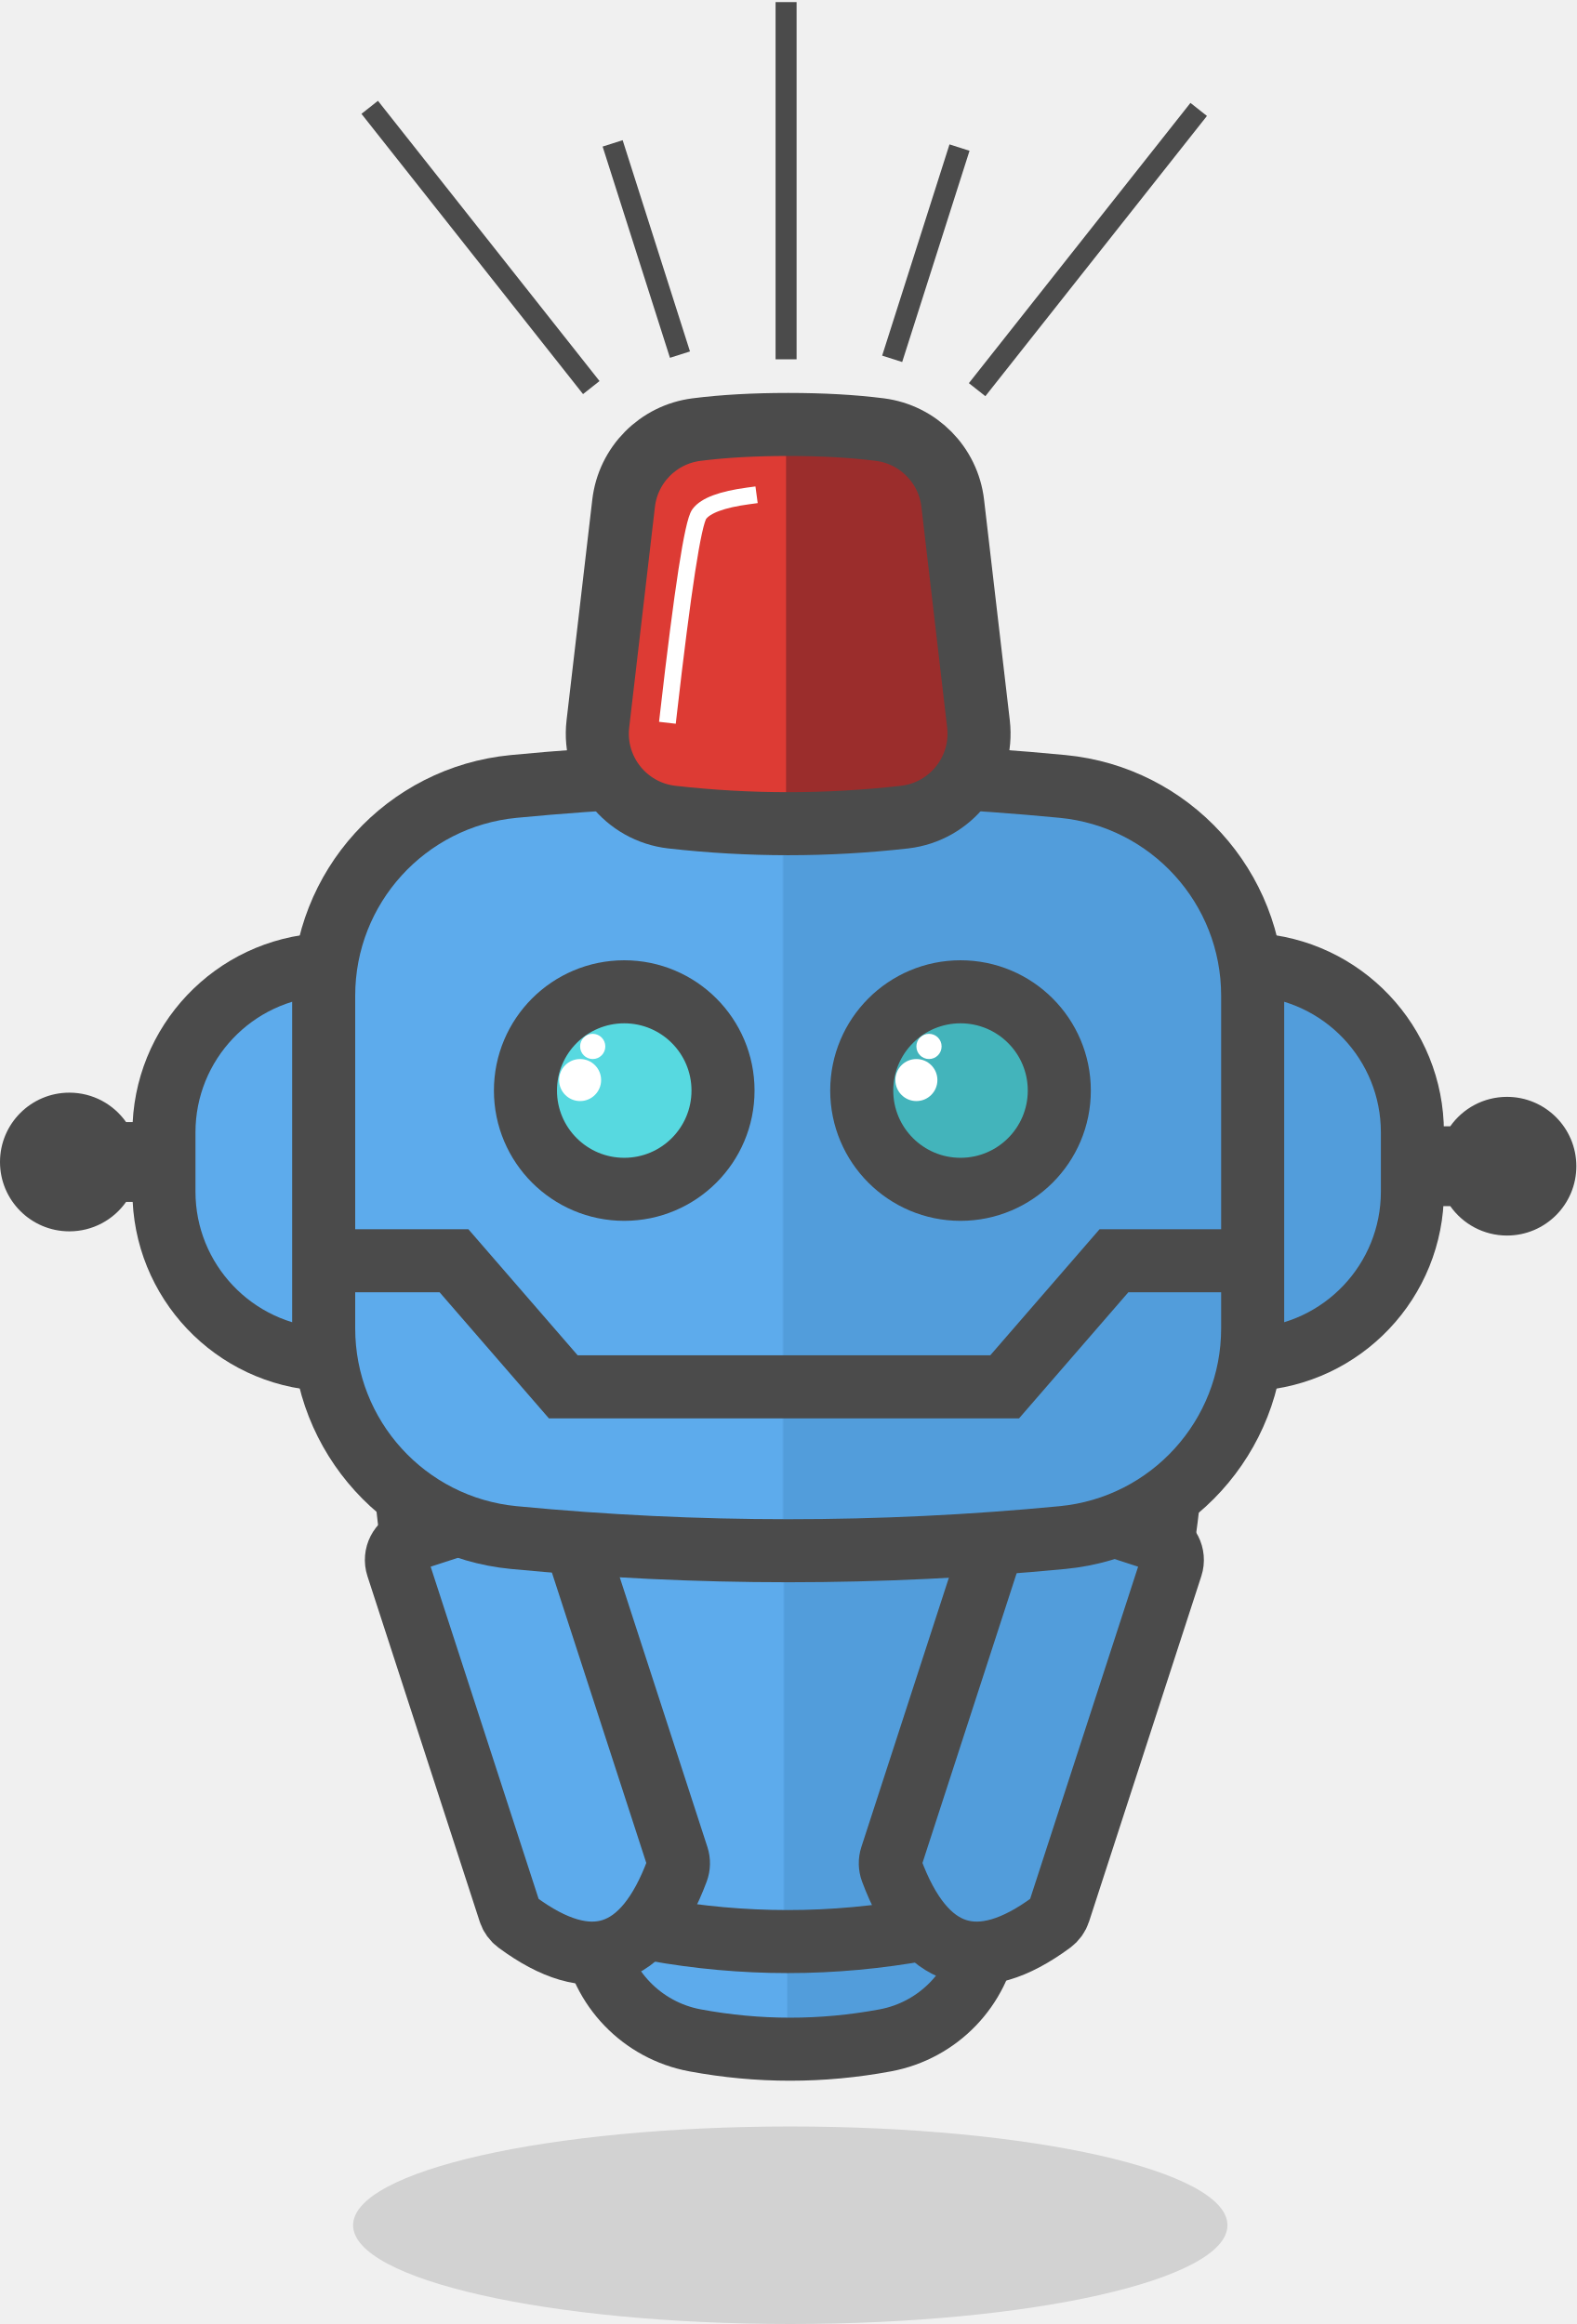
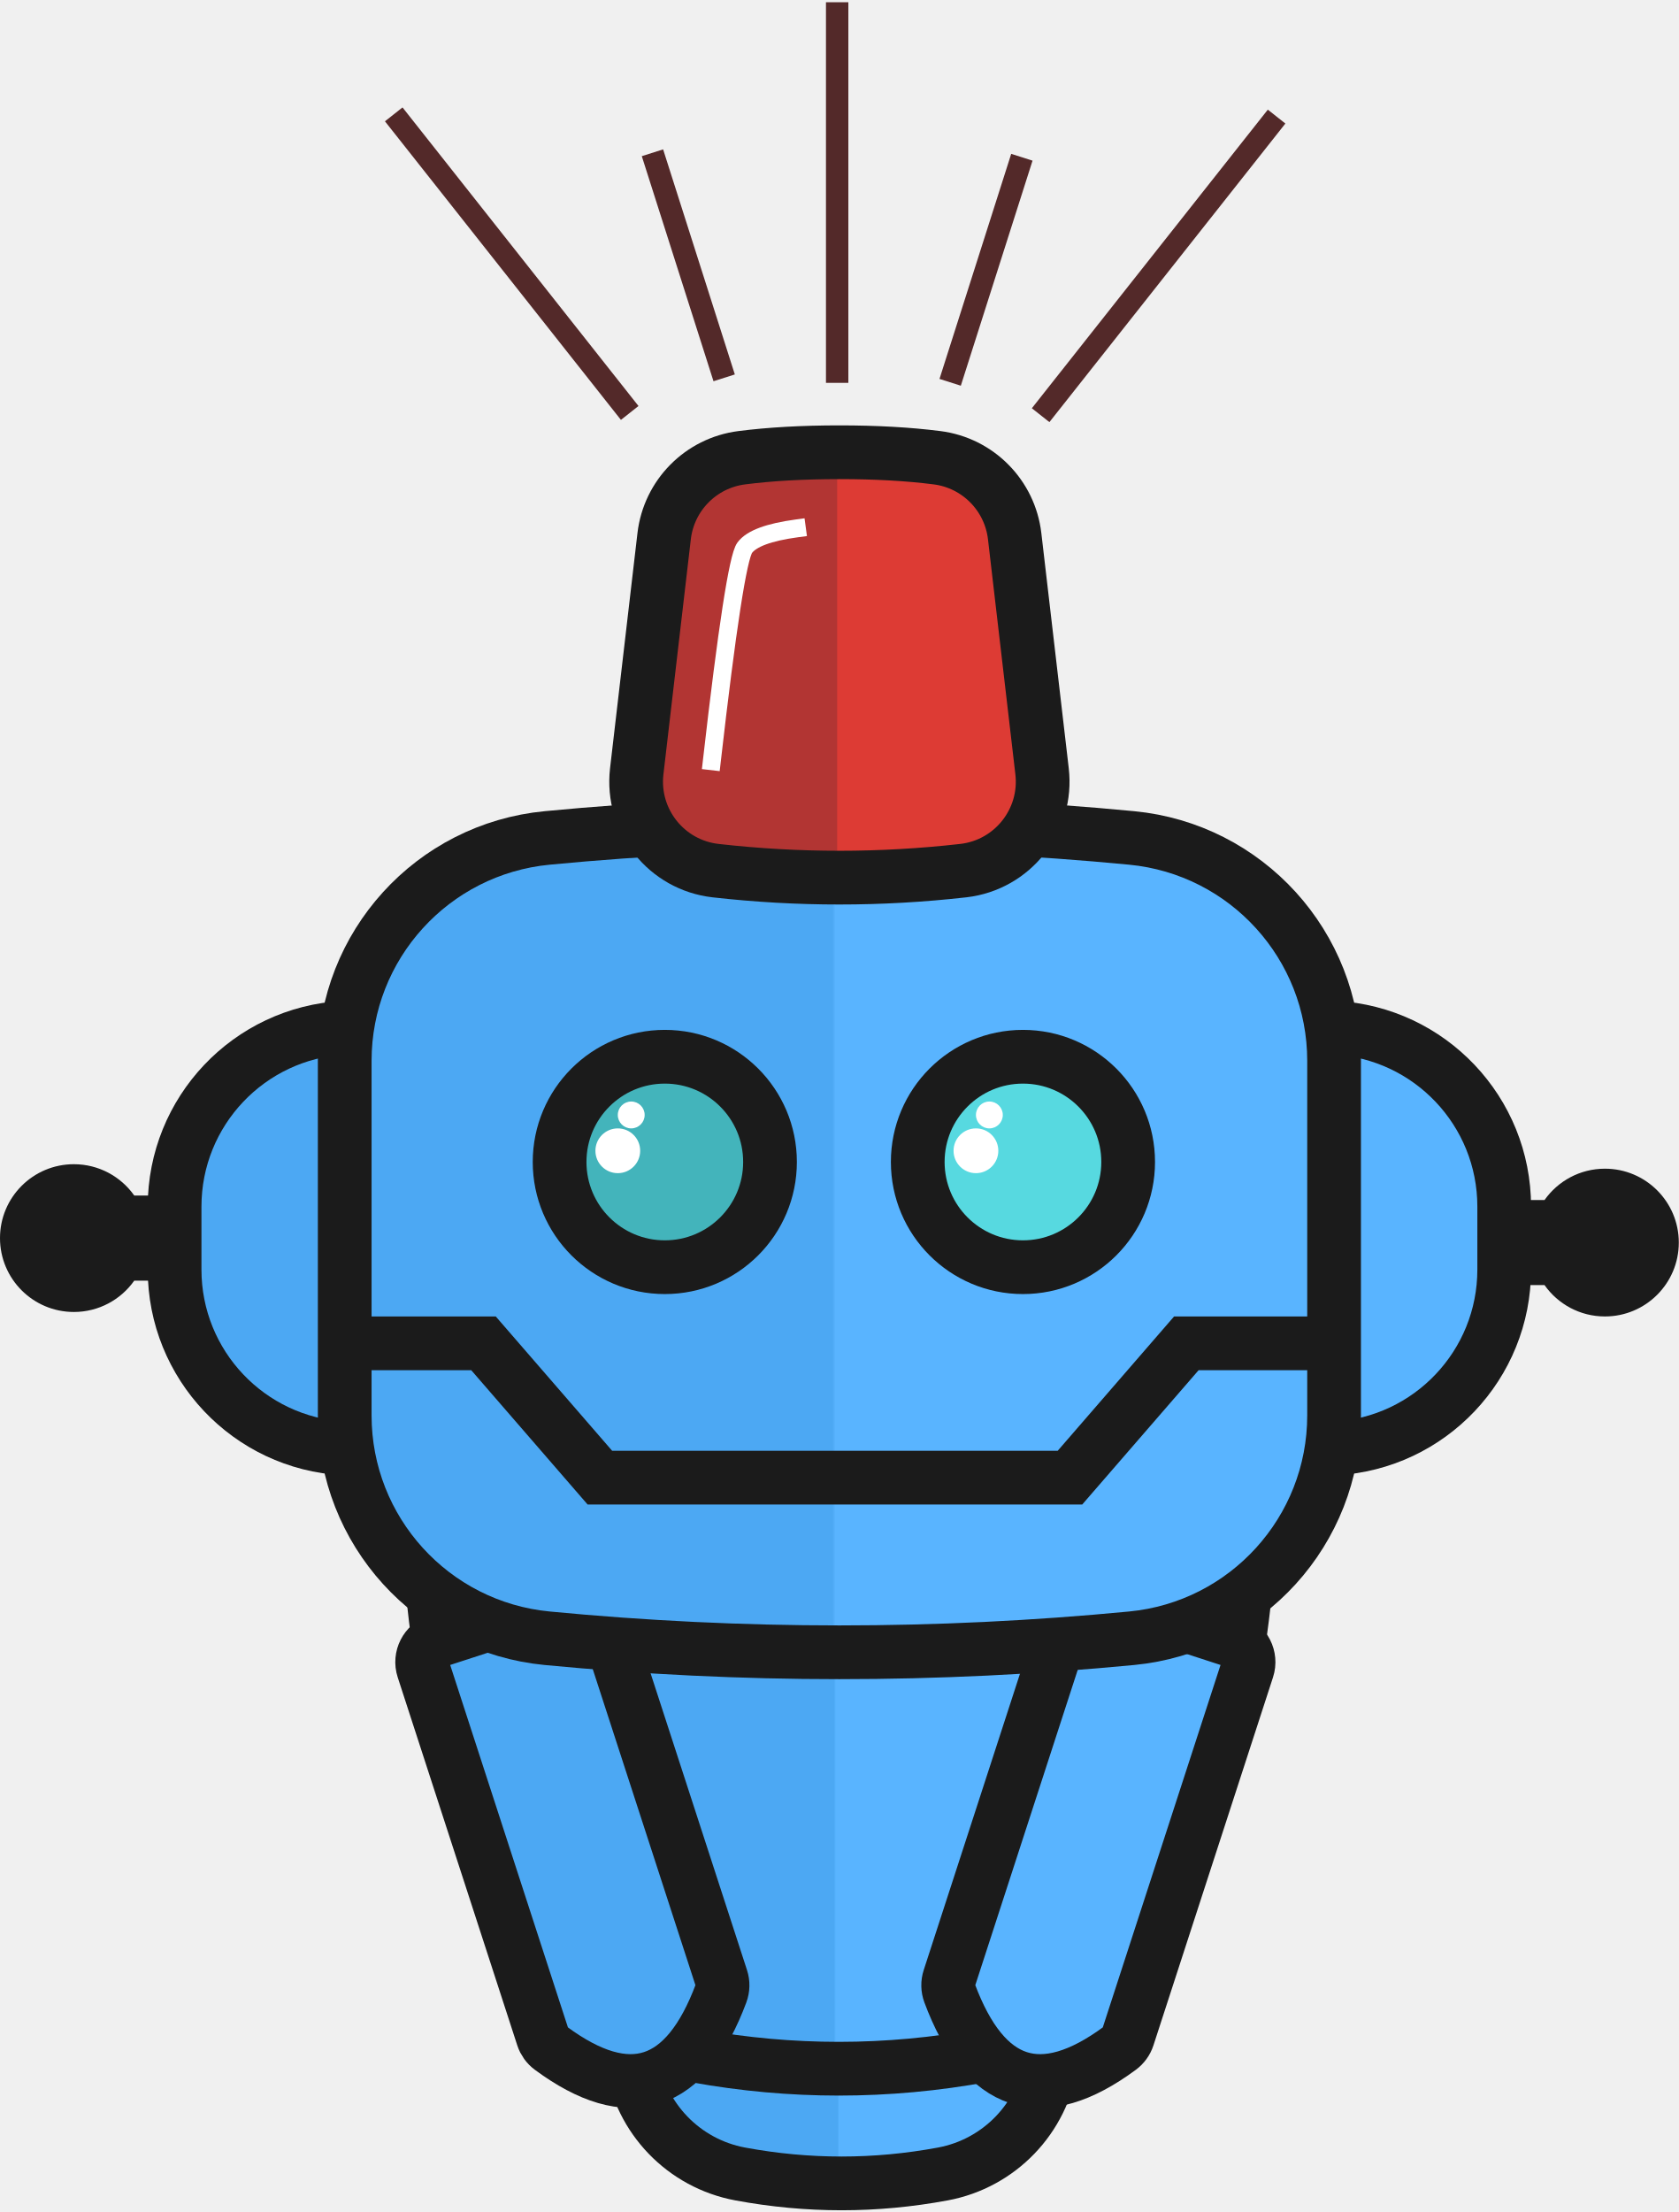
- <svg xmlns="http://www.w3.org/2000/svg" width="375px" height="553px" viewBox="0 0 375 553" version="1.1">
+ <svg xmlns="http://www.w3.org/2000/svg" width="375px" height="494px" viewBox="0 0 375 494" version="1.1">
  <defs>
    <linearGradient x1="49.312%" y1="50.539%" x2="49.578%" y2="50.539%" id="linearGradient-1">
-       <stop stop-color="#5DABEC" offset="0%" />
-       <stop stop-color="#529DDB" offset="100%" />
+       <stop stop-color="#4CA8F3" offset="0%" />
+       <stop stop-color="#59B4FF" offset="100%" />
    </linearGradient>
    <linearGradient x1="49.312%" y1="50.539%" x2="49.578%" y2="50.539%" id="linearGradient-2">
-       <stop stop-color="#DD3B34" offset="0%" />
-       <stop stop-color="#9B2D2C" offset="100%" />
+       <stop stop-color="#B23533" offset="0%" />
+       <stop stop-color="#DD3B34" offset="100%" />
    </linearGradient>
  </defs>
  <g id="Page-1" stroke="none" stroke-width="1" fill="none" fill-rule="evenodd">
    <g id="pete" transform="translate(0, 3)">
-       <ellipse id="float" fill-opacity="0.125" fill="#000000" cx="188" cy="526.5" rx="104" ry="23.5" />
      <g id="Group">
        <g id="body" transform="translate(0, 181)">
-           <path d="M152.554,141.854 C163.229,140.618 175.036,140 187.974,140 C200.912,140 212.719,140.618 223.394,141.854 L223.394,141.854 C239.853,143.76 251.65,158.647 249.745,175.105 C249.709,175.416 249.668,175.727 249.622,176.037 L234.805,276.395 C232.933,289.076 223.21,299.166 210.608,301.508 C203.063,302.91 195.519,303.611 187.974,303.611 C180.429,303.611 172.885,302.91 165.34,301.508 L165.34,301.508 C152.738,299.166 143.015,289.076 141.143,276.395 L126.326,176.037 C123.906,159.646 135.231,144.397 151.622,141.977 C151.932,141.931 152.243,141.89 152.554,141.854 Z" id="bottom" stroke="#4B4B4B" stroke-width="15" fill="url(#linearGradient-1)" />
-           <path d="M141.17,95.185 C155.06,93.728 170.461,93 187.371,93 C204.467,93 220.02,93.744 234.03,95.233 L234.03,95.233 C258.287,97.81 277.143,117.516 278.651,141.863 C279.535,156.142 278.739,170.688 276.263,185.5 C272.663,207.038 265.698,228.012 255.37,248.422 L255.37,248.422 C248.316,262.362 235.151,272.204 219.785,275.025 C208.98,277.008 198.176,278 187.371,278 C176.773,278 166.174,277.046 155.576,275.137 L155.576,275.137 C140.032,272.338 126.725,262.36 119.683,248.223 C108.928,226.633 101.86,205.725 98.479,185.5 C96.073,171.107 95.418,156.369 96.515,141.285 L96.515,141.285 C98.272,117.132 117.085,97.71 141.17,95.185 Z" stroke="#4B4B4B" stroke-width="15" fill="url(#linearGradient-1)" />
-           <g id="arms" transform="translate(93, 171)" stroke="#4B4B4B" stroke-width="15">
-             <path d="M134.598,3.856 L166.598,3.856 C169.359,3.856 171.598,6.095 171.598,8.856 C171.598,8.856 171.598,8.856 171.598,8.856 L171.598,95.288 C171.598,96.33 171.272,97.346 170.667,98.194 C164.352,107.036 157.851,111.458 151.165,111.458 C144.495,111.458 137.666,107.057 130.681,98.255 L130.681,98.255 C129.979,97.371 129.598,96.275 129.598,95.147 L129.598,8.856 C129.598,6.095 131.836,3.856 134.598,3.856 Z" id="Rectangle-5" fill="#529DDB" transform="translate(150.5976, 57.65696) rotate(18) translate(-150.5976, -57.65696) " />
-             <path d="M20.598,3.856 L52.598,3.856 C55.359,3.856 57.598,6.095 57.598,8.856 C57.598,8.856 57.598,8.856 57.598,8.856 L57.598,95.288 C57.598,96.33 57.272,97.346 56.667,98.194 C50.352,107.036 43.851,111.458 37.165,111.458 C30.495,111.458 23.666,107.057 16.681,98.255 L16.681,98.255 C15.979,97.371 15.598,96.275 15.598,95.147 L15.598,8.856 C15.598,6.095 17.836,3.856 20.598,3.856 Z" id="Rectangle-5" fill="#5DABEC" transform="translate(36.59755, 57.65696) scale(-1, 1) rotate(18) translate(-36.59755, -57.65696) " />
+           <path d="M152.554,141.854 C163.229,140.618 175.036,140 187.974,140 C200.912,140 212.719,140.618 223.394,141.854 L223.394,141.854 C239.853,143.76 251.65,158.647 249.745,175.105 C249.709,175.416 249.668,175.727 249.622,176.037 L234.805,276.395 C232.933,289.076 223.21,299.166 210.608,301.508 C203.063,302.91 195.519,303.611 187.974,303.611 C180.429,303.611 172.885,302.91 165.34,301.508 L165.34,301.508 C152.738,299.166 143.015,289.076 141.143,276.395 L126.326,176.037 C123.906,159.646 135.231,144.397 151.622,141.977 C151.932,141.931 152.243,141.89 152.554,141.854 Z" id="bottom" stroke="#1B1B1B" stroke-width="12" fill="url(#linearGradient-1)" />
+           <path d="M141.17,95.185 C155.06,93.728 170.461,93 187.371,93 C204.467,93 220.02,93.744 234.03,95.233 L234.03,95.233 C258.287,97.81 277.143,117.516 278.651,141.863 C279.535,156.142 278.739,170.688 276.263,185.5 C272.663,207.038 265.698,228.012 255.37,248.422 L255.37,248.422 C248.316,262.362 235.151,272.204 219.785,275.025 C208.98,277.008 198.176,278 187.371,278 C176.773,278 166.174,277.046 155.576,275.137 L155.576,275.137 C140.032,272.338 126.725,262.36 119.683,248.223 C108.928,226.633 101.86,205.725 98.479,185.5 C96.073,171.107 95.418,156.369 96.515,141.285 L96.515,141.285 C98.272,117.132 117.085,97.71 141.17,95.185 Z" stroke="#1B1B1B" stroke-width="12" fill="url(#linearGradient-1)" />
+           <g id="arms" transform="translate(93, 171)" stroke="#1B1B1B" stroke-width="12">
+             <path d="M134.598,3.856 L166.598,3.856 C169.359,3.856 171.598,6.095 171.598,8.856 C171.598,8.856 171.598,8.856 171.598,8.856 L171.598,95.288 C171.598,96.33 171.272,97.346 170.667,98.194 C164.352,107.036 157.851,111.458 151.165,111.458 C144.495,111.458 137.666,107.057 130.681,98.255 L130.681,98.255 C129.979,97.371 129.598,96.275 129.598,95.147 L129.598,8.856 C129.598,6.095 131.836,3.856 134.598,3.856 Z" id="Rectangle-5" fill="#59B4FF" transform="translate(150.5976, 57.65696) rotate(18) translate(-150.5976, -57.65696) " />
+             <path d="M20.598,3.856 L52.598,3.856 C55.359,3.856 57.598,6.095 57.598,8.856 C57.598,8.856 57.598,8.856 57.598,8.856 L57.598,95.288 C57.598,96.33 57.272,97.346 56.667,98.194 C50.352,107.036 43.851,111.458 37.165,111.458 C30.495,111.458 23.666,107.057 16.681,98.255 L16.681,98.255 C15.979,97.371 15.598,96.275 15.598,95.147 L15.598,8.856 C15.598,6.095 17.836,3.856 20.598,3.856 Z" id="Rectangle-5" fill="#4CA8F3" transform="translate(36.59755, 57.65696) scale(-1, 1) rotate(18) translate(-36.59755, -57.65696) " />
          </g>
          <g id="ears" transform="translate(0, 45)">
-             <path d="M76.826,0.522 C83.217,0.174 89.609,1.12522728e-15 96,0 C102.391,1.12522732e-15 108.783,0.174 115.174,0.522 L115.174,0.522 C136.389,1.677 153,19.216 153,40.463 L153,54.537 C153,75.784 136.389,93.323 115.174,94.478 C108.783,94.826 102.391,95 96,95 C89.609,95 83.217,94.826 76.826,94.478 L76.826,94.478 C55.611,93.323 39,75.784 39,54.537 L39,40.463 C39,19.216 55.611,1.677 76.826,0.522 Z" id="Rectangle" stroke="#4B4B4B" stroke-width="15" fill="url(#linearGradient-1)" />
-             <path d="M259.826,0.522 C266.217,0.174 272.609,1.12522728e-15 279,0 C285.391,1.12522732e-15 291.783,0.174 298.174,0.522 L298.174,0.522 C319.389,1.677 336,19.216 336,40.463 L336,54.537 C336,75.784 319.389,93.323 298.174,94.478 C291.783,94.826 285.391,95 279,95 C272.609,95 266.217,94.826 259.826,94.478 L259.826,94.478 C238.611,93.323 222,75.784 222,54.537 L222,40.463 C222,19.216 238.611,1.677 259.826,0.522 Z" id="Rectangle" stroke="#4B4B4B" stroke-width="15" fill="url(#linearGradient-1)" />
-             <path d="M29.992,38 L40,38 L40,57 L29.992,57 C27.006,61.234 22.076,64 16.5,64 C7.387,64 0,56.613 0,47.5 C0,38.387 7.387,31 16.5,31 C22.076,31 27.006,33.766 29.992,38 Z" id="Combined-Shape" fill="#4B4B4B" />
-             <path d="M364.992,39 L375,39 L375,58 L364.992,58 C362.006,62.234 357.076,65 351.5,65 C342.387,65 335,57.613 335,48.5 C335,39.387 342.387,32 351.5,32 C357.076,32 362.006,34.766 364.992,39 Z" id="Combined-Shape" fill="#4B4B4B" transform="translate(355, 48.5) scale(-1, 1) translate(-355, -48.5) " />
+             <path d="M76.826,0.522 C83.217,0.174 89.609,1.12522728e-15 96,0 C102.391,1.12522732e-15 108.783,0.174 115.174,0.522 L115.174,0.522 C136.389,1.677 153,19.216 153,40.463 L153,54.537 C153,75.784 136.389,93.323 115.174,94.478 C108.783,94.826 102.391,95 96,95 C89.609,95 83.217,94.826 76.826,94.478 L76.826,94.478 C55.611,93.323 39,75.784 39,54.537 L39,40.463 C39,19.216 55.611,1.677 76.826,0.522 Z" id="Rectangle" stroke="#1B1B1B" stroke-width="12" fill="url(#linearGradient-1)" />
+             <path d="M259.826,0.522 C266.217,0.174 272.609,1.12522728e-15 279,0 C285.391,1.12522732e-15 291.783,0.174 298.174,0.522 L298.174,0.522 C319.389,1.677 336,19.216 336,40.463 L336,54.537 C336,75.784 319.389,93.323 298.174,94.478 C291.783,94.826 285.391,95 279,95 C272.609,95 266.217,94.826 259.826,94.478 L259.826,94.478 C238.611,93.323 222,75.784 222,54.537 L222,40.463 C222,19.216 238.611,1.677 259.826,0.522 Z" id="Rectangle" stroke="#1B1B1B" stroke-width="12" fill="url(#linearGradient-1)" />
+             <path d="M29.992,38 L40,38 L40,57 L29.992,57 C27.006,61.234 22.076,64 16.5,64 C7.387,64 0,56.613 0,47.5 C0,38.387 7.387,31 16.5,31 C22.076,31 27.006,33.766 29.992,38 Z" id="Combined-Shape" fill="#1B1B1B" />
+             <path d="M364.992,39 L375,39 L375,58 L364.992,58 C362.006,62.234 357.076,65 351.5,65 C342.387,65 335,57.613 335,48.5 C335,39.387 342.387,32 351.5,32 C357.076,32 362.006,34.766 364.992,39 Z" id="Combined-Shape" fill="#1B1B1B" transform="translate(355, 48.5) scale(-1, 1) translate(-355, -48.5) " />
          </g>
-           <path d="M122.221,3.134 C143.98,1.045 165.74,3.8482441e-15 187.5,0 C209.26,3.84824409e-15 231.02,1.045 252.779,3.134 L252.779,3.134 C278.424,5.597 298,27.142 298,52.905 L298,132.095 C298,157.858 278.424,179.403 252.779,181.866 C231.02,183.955 209.26,185 187.5,185 C165.74,185 143.98,183.955 122.221,181.866 L122.221,181.866 C96.576,179.403 77,157.858 77,132.095 L77,52.905 C77,27.142 96.576,5.597 122.221,3.134 Z" id="head" stroke="#4B4B4B" stroke-width="15" fill="url(#linearGradient-1)" />
-           <polyline id="Line-3" stroke="#4B4B4B" stroke-width="15" stroke-linecap="square" points="291.5 116 265 116 239 146 186 146 134 146 108 116 81 116" />
+           <path d="M122.221,3.134 C143.98,1.045 165.74,3.8482441e-15 187.5,0 C209.26,3.84824409e-15 231.02,1.045 252.779,3.134 L252.779,3.134 C278.424,5.597 298,27.142 298,52.905 L298,132.095 C298,157.858 278.424,179.403 252.779,181.866 C231.02,183.955 209.26,185 187.5,185 C165.74,185 143.98,183.955 122.221,181.866 L122.221,181.866 C96.576,179.403 77,157.858 77,132.095 L77,52.905 C77,27.142 96.576,5.597 122.221,3.134 Z" id="head" stroke="#1B1B1B" stroke-width="12" fill="url(#linearGradient-1)" />
+           <polyline id="Line-3" stroke="#1B1B1B" stroke-width="12" stroke-linecap="square" points="291.5 116 265 116 239 146 186 146 134 146 108 116 81 116" />
        </g>
        <g id="eyes" transform="translate(125, 233)">
          <g id="Group-4">
-             <circle id="Oval-3" stroke="#4B4B4B" stroke-width="15" fill="#57D9E0" cx="23.5" cy="23.5" r="23.5" />
+             <circle id="Oval-3" stroke="#1B1B1B" stroke-width="12" fill="#43B4BB" cx="23.5" cy="23.5" r="23.5" />
            <circle id="Oval-4" fill="#FFFFFF" cx="13" cy="21" r="5" />
            <circle id="Oval-4" fill="#FFFFFF" cx="16" cy="13" r="3" />
          </g>
          <g id="Group-4" transform="translate(80, 0)">
-             <circle id="Oval-3" stroke="#4B4B4B" stroke-width="15" fill="#43B4BB" cx="23.5" cy="23.5" r="23.5" />
+             <circle id="Oval-3" stroke="#1B1B1B" stroke-width="12" fill="#57D9E0" cx="23.5" cy="23.5" r="23.5" />
            <circle id="Oval-4" fill="#FFFFFF" cx="13" cy="21" r="5" />
            <circle id="Oval-4" fill="#FFFFFF" cx="16" cy="13" r="3" />
          </g>
        </g>
        <g id="siren" transform="translate(89, 0)">
-           <path d="M76.683,99.224 C83.071,98.408 90.343,98 98.5,98 C106.657,98 113.929,98.408 120.317,99.224 L120.317,99.224 C129.434,100.389 136.584,107.617 137.648,116.747 L143.769,169.248 C145.048,180.219 137.19,190.15 126.219,191.429 C126.196,191.432 126.173,191.435 126.149,191.437 C116.933,192.479 107.716,193 98.5,193 C89.284,193 80.067,192.479 70.851,191.437 L70.851,191.437 C59.875,190.197 51.983,180.294 53.223,169.318 C53.226,169.294 53.229,169.271 53.231,169.248 L59.352,116.747 C60.416,107.617 67.566,100.389 76.683,99.224 Z" id="Rectangle" stroke="#4B4B4B" stroke-width="15" fill="url(#linearGradient-2)" />
+           <path d="M76.683,99.224 C83.071,98.408 90.343,98 98.5,98 C106.657,98 113.929,98.408 120.317,99.224 L120.317,99.224 C129.434,100.389 136.584,107.617 137.648,116.747 L143.769,169.248 C145.048,180.219 137.19,190.15 126.219,191.429 C126.196,191.432 126.173,191.435 126.149,191.437 C116.933,192.479 107.716,193 98.5,193 C89.284,193 80.067,192.479 70.851,191.437 L70.851,191.437 C59.875,190.197 51.983,180.294 53.223,169.318 C53.226,169.294 53.229,169.271 53.231,169.248 L59.352,116.747 C60.416,107.617 67.566,100.389 76.683,99.224 Z" id="Rectangle" stroke="#1B1B1B" stroke-width="12" fill="url(#linearGradient-2)" />
          <path d="M89,115 C82.739,115.845 78.857,117.285 77.354,119.321 C75.85,121.357 73.399,137.25 70,167" id="Line" stroke="#FFFFFF" stroke-width="4" stroke-linecap="square" />
-           <g id="highlights" stroke="#4B4B4B" stroke-linecap="square" stroke-width="5">
+           <g id="highlights" stroke="#532929" stroke-linecap="square" stroke-width="5">
            <path d="M0.5,24.5 L50.11,87.261" id="Line-2" />
            <path d="M98,0 L98,80" id="Line-2" />
            <path d="M138.5,34.5 L124,80" id="Line-2" />
            <path d="M71.5,33.5 L57,79" id="Line-2" transform="translate(64.5, 56) scale(-1, 1) translate(-64.5, -56) " />
            <path d="M145,25 L194.61,87.761" id="Line-2" transform="translate(169.8048, 56.38029) scale(-1, 1) translate(-169.8048, -56.38029) " />
          </g>
        </g>
      </g>
    </g>
  </g>
</svg>
